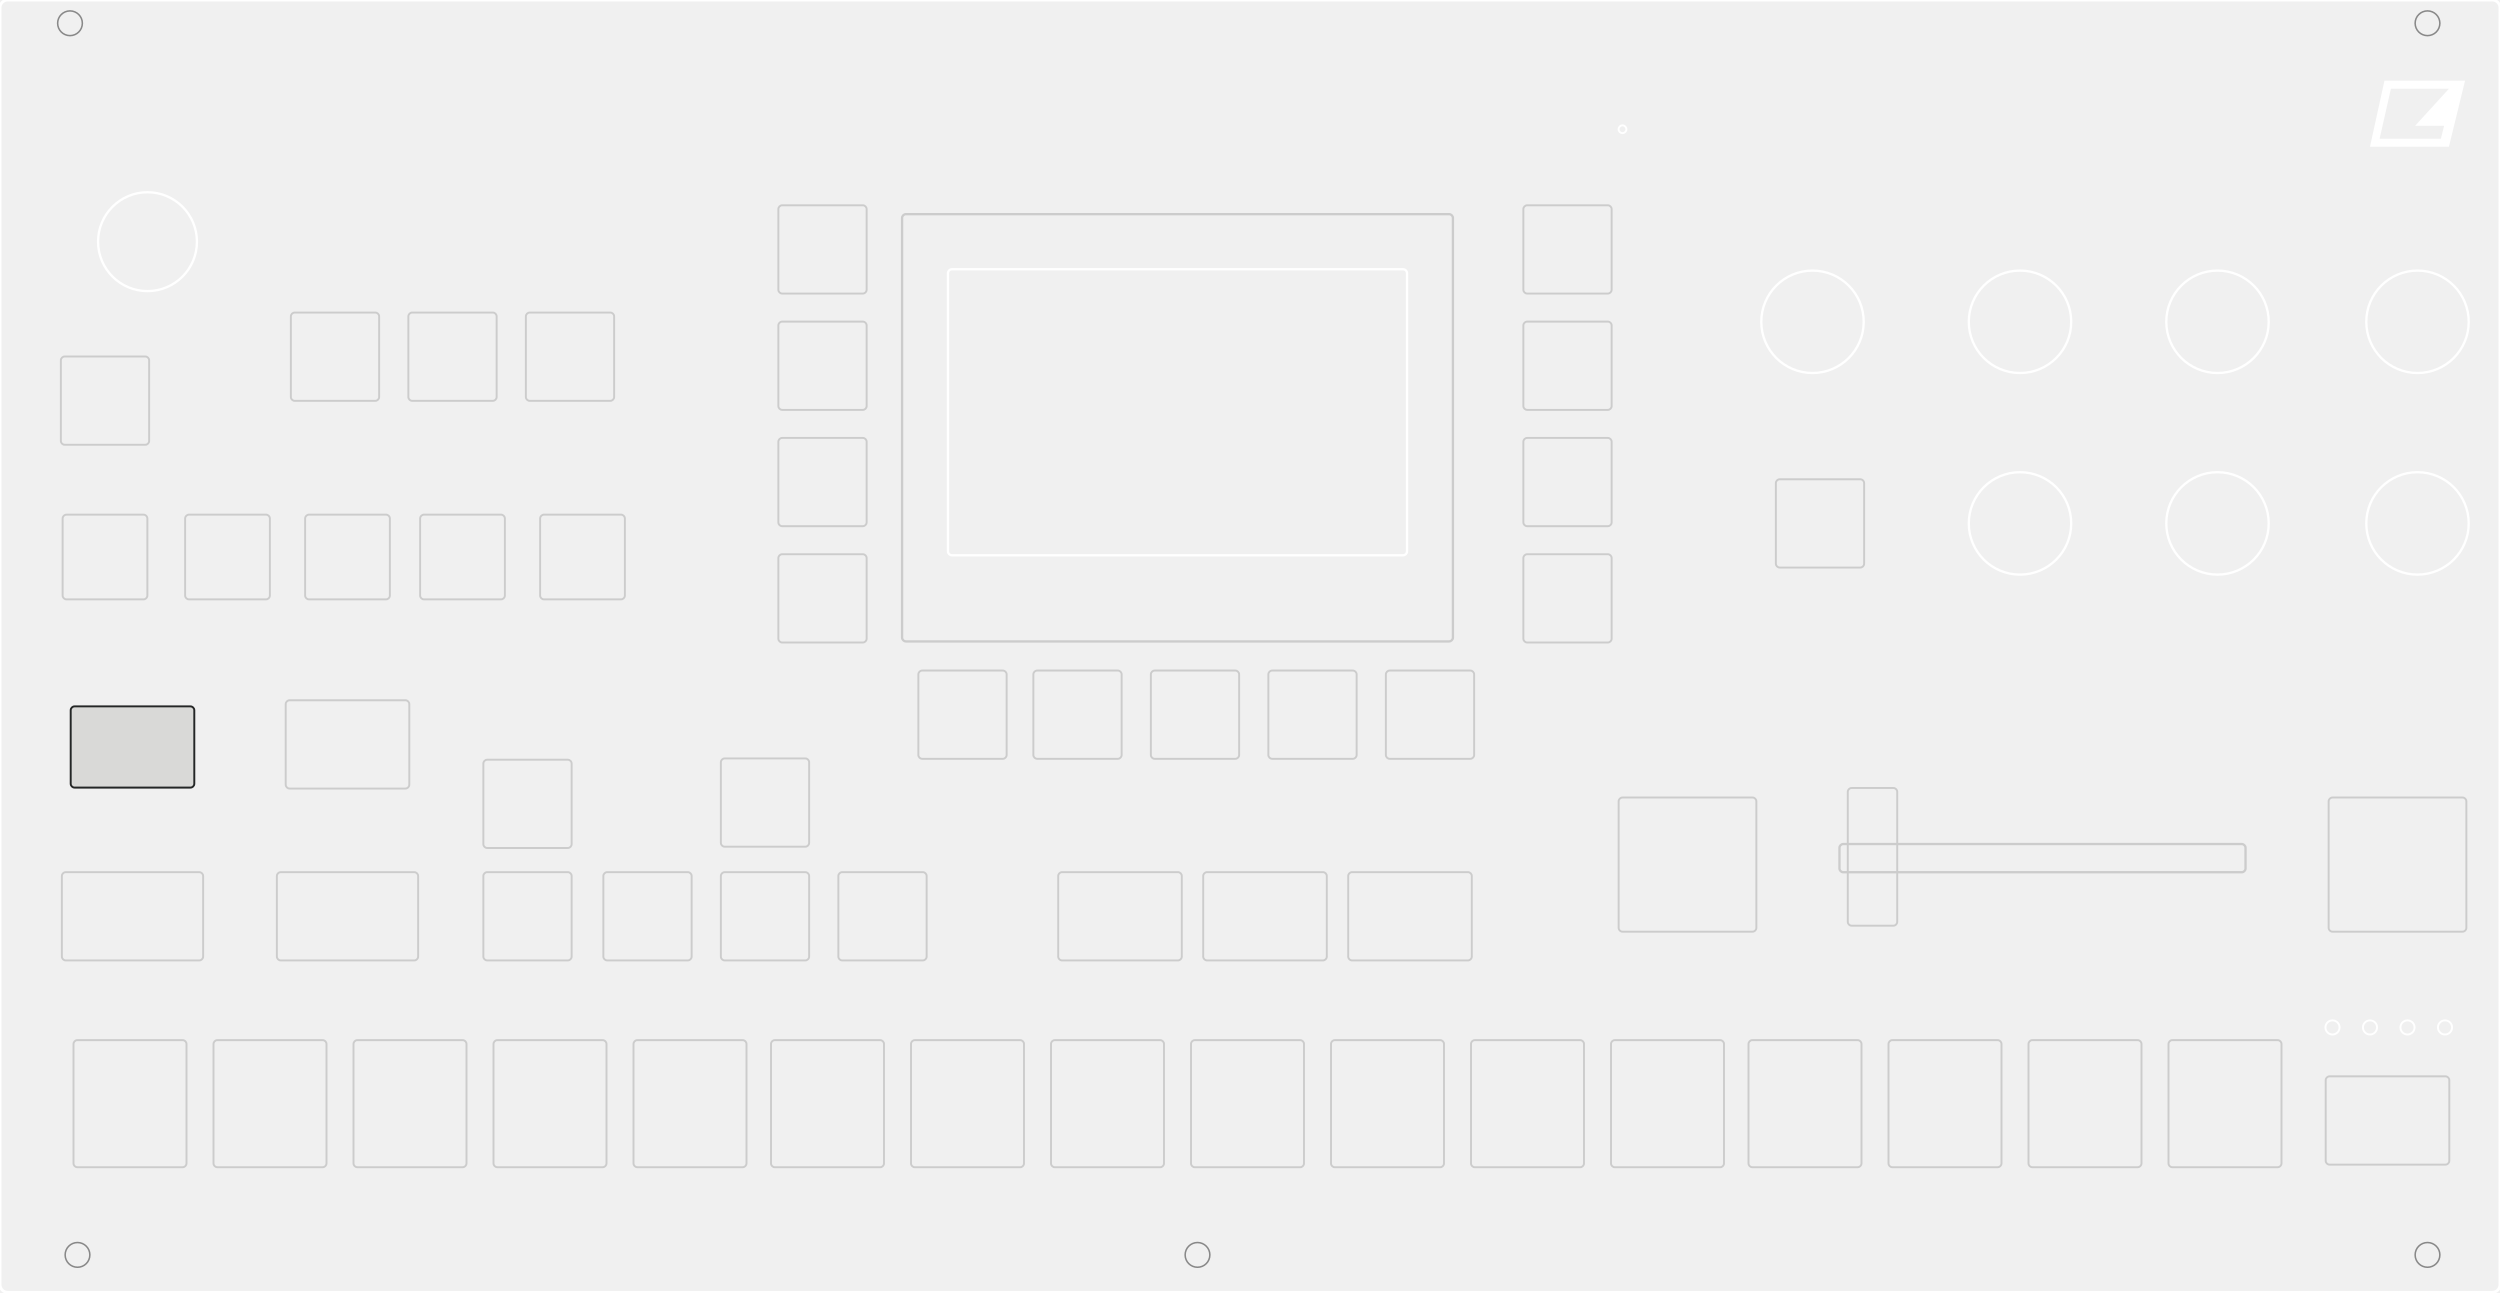
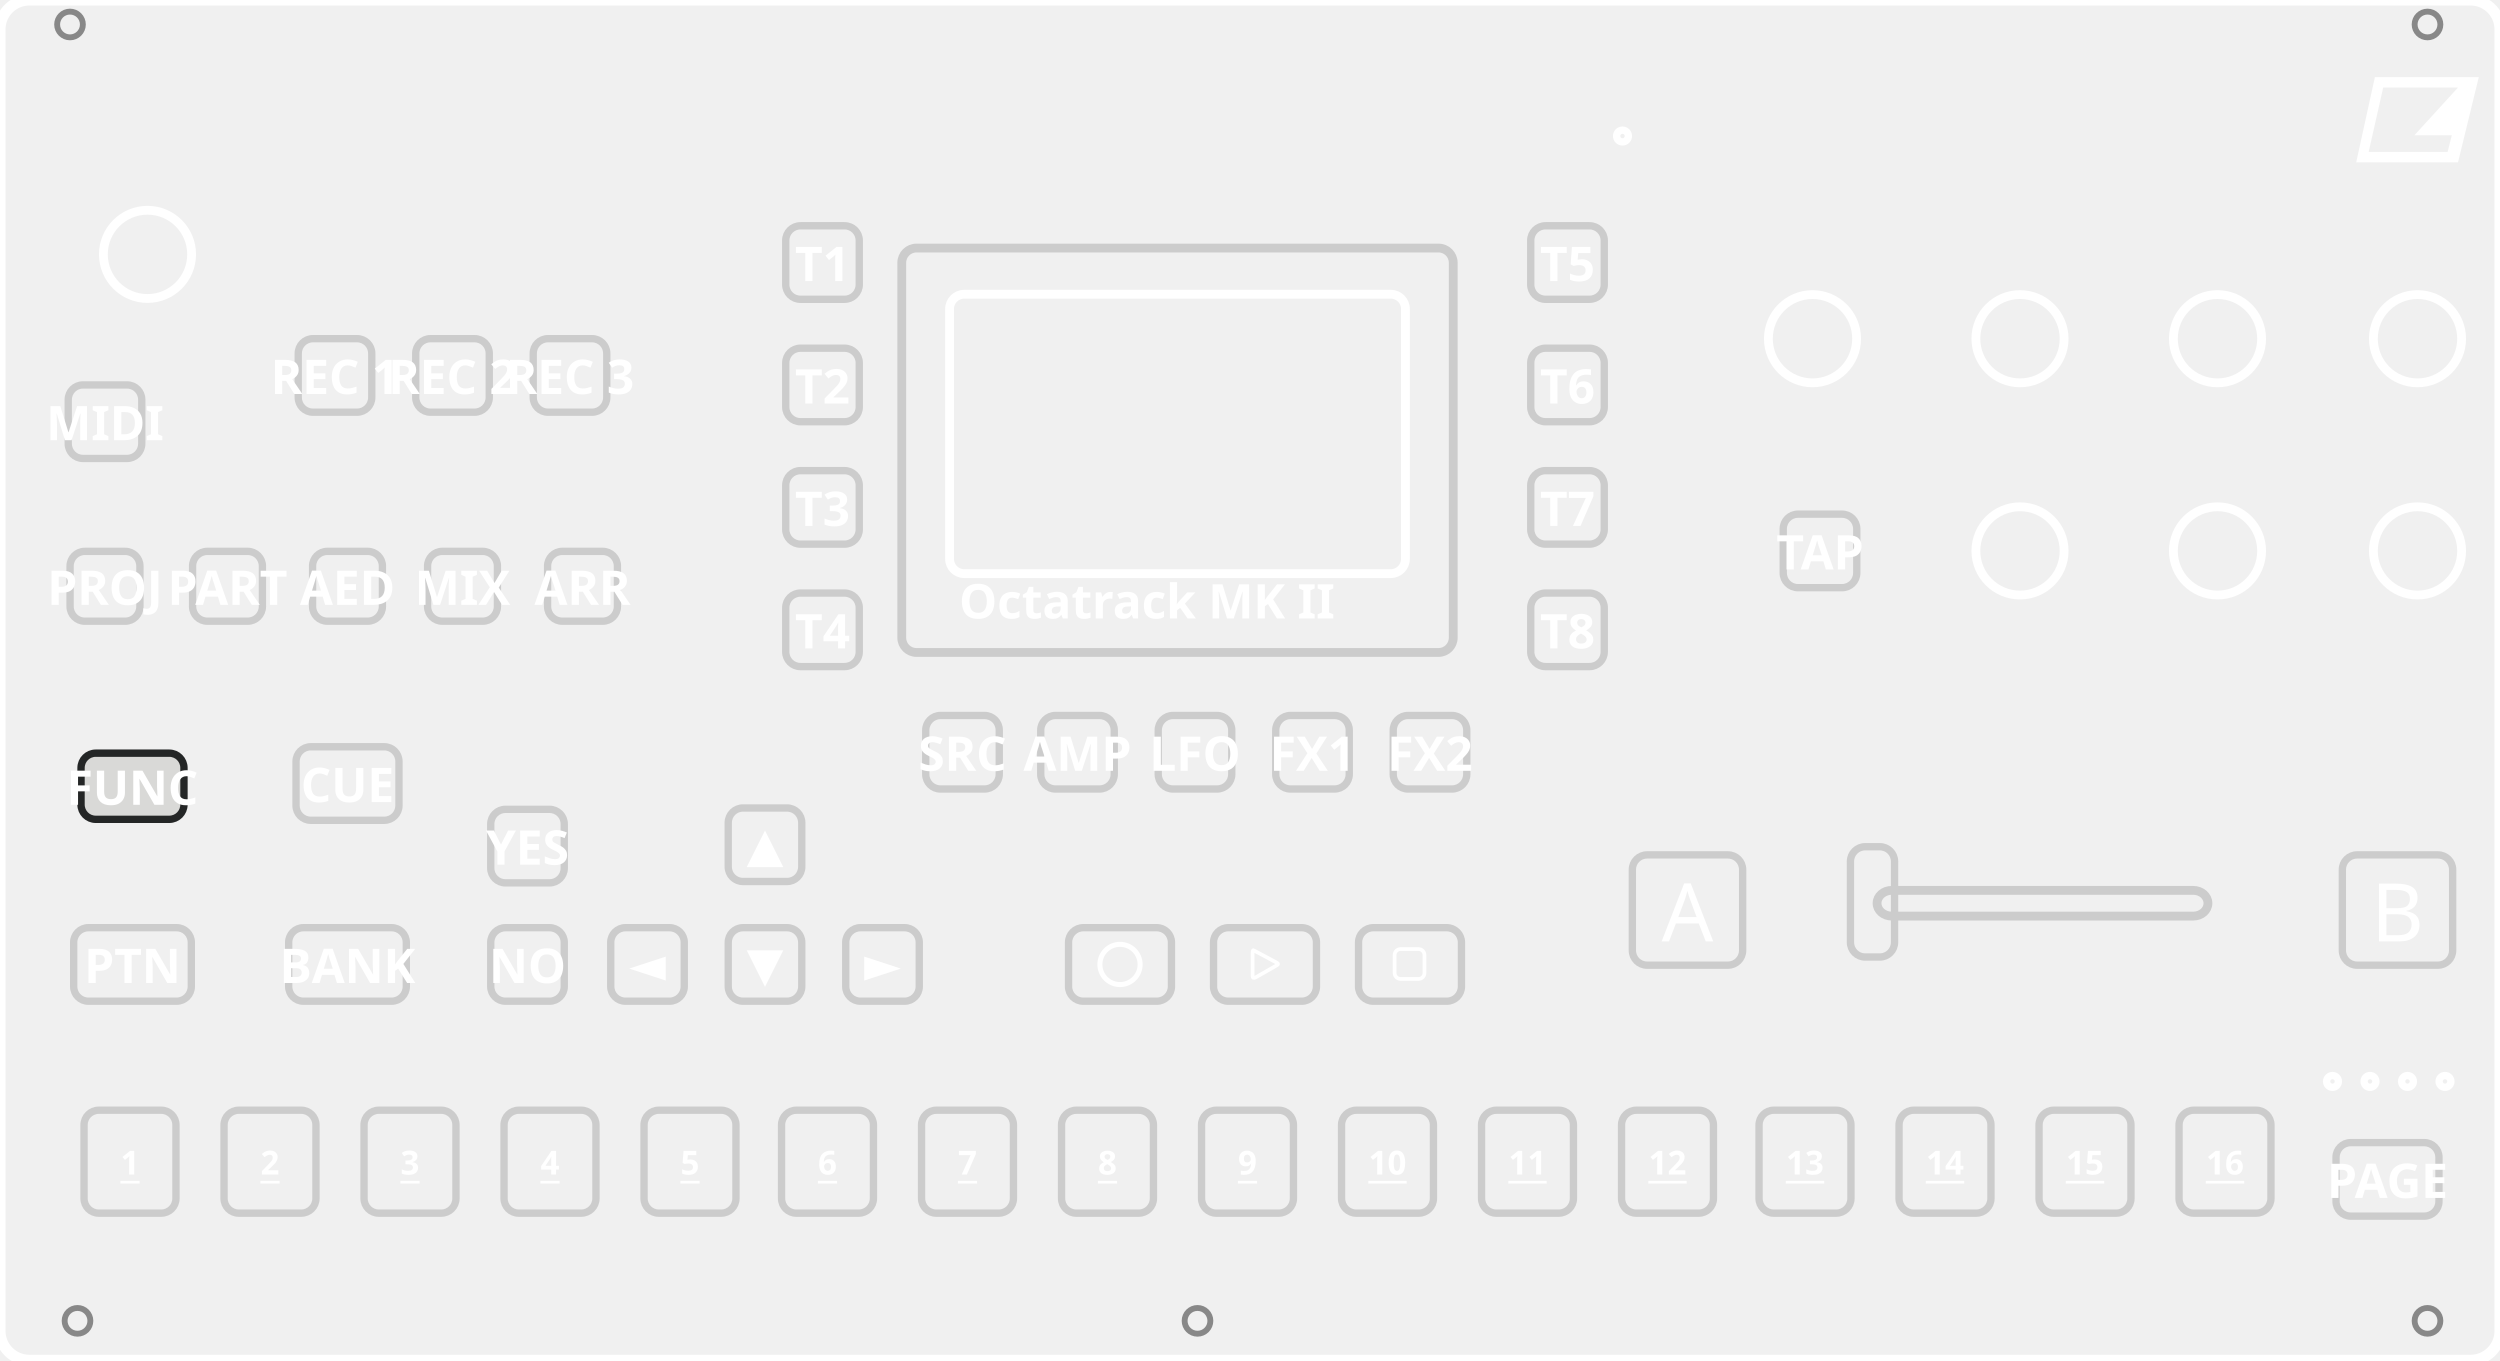
- <svg xmlns="http://www.w3.org/2000/svg" baseProfile="full" height="664.3mm" version="1.1" viewBox="0 0 1285.04 664.3" width="1285.04mm">
+ <svg xmlns="http://www.w3.org/2000/svg" baseProfile="full" height="185.0mm" version="1.1" viewBox="0 0 340.0 185.0" width="340.0mm">
  <defs />
-   <rect fill="none" height="664.3" rx="4" stroke="#ffffff" stroke-width="1.5" width="1285.04" x="0" y="0" />
-   <circle cx="35.981" cy="11.957" fill="none" r="6.355" stroke="#888888" stroke-width="0.8" />
-   <circle cx="1247.774" cy="11.957" fill="none" r="6.355" stroke="#888888" stroke-width="0.8" />
-   <circle cx="39.836" cy="645.035" fill="none" r="6.355" stroke="#888888" stroke-width="0.8" />
-   <circle cx="615.534" cy="645.035" fill="none" r="6.355" stroke="#888888" stroke-width="0.8" />
-   <circle cx="1247.774" cy="645.035" fill="none" r="6.355" stroke="#888888" stroke-width="0.8" />
-   <path d="M5.848 0.015L38.335 0.015L31.837 26.654L0 26.654ZM8.447 3.264L3.899 23.405L28.589 23.405L29.888 18.207L18.193 18.207L31.837 3.264Z" fill="#ffffff" fill-rule="evenodd" stroke="none" stroke-linecap="round" stroke-linejoin="round" stroke-width="0" transform="translate(1218.197 41.4584) scale(1.274908)" />
-   <circle cx="75.817" cy="124.224" fill="none" r="25.41" stroke="#ffffff" stroke-width="1.2" />
-   <rect fill="none" height="45.38" rx="2.0" stroke="#cccccc" stroke-width="1.0" width="45.38" x="31.282" y="183.243" />
-   <rect fill="none" height="45.38" rx="2.0" stroke="#cccccc" stroke-width="1.0" width="45.38" x="149.505" y="160.657" />
-   <rect fill="none" height="45.38" rx="2.0" stroke="#cccccc" stroke-width="1.0" width="45.38" x="209.902" y="160.657" />
-   <rect fill="none" height="45.38" rx="2.0" stroke="#cccccc" stroke-width="1.0" width="45.38" x="270.299" y="160.657" />
-   <rect fill="none" height="43.56" rx="2.0" stroke="#cccccc" stroke-width="1.0" width="43.56" x="32.192" y="264.533" />
-   <rect fill="none" height="43.56" rx="2.0" stroke="#cccccc" stroke-width="1.0" width="43.56" x="95.159" y="264.533" />
-   <rect fill="none" height="43.56" rx="2.0" stroke="#cccccc" stroke-width="1.0" width="43.56" x="156.841" y="264.533" />
-   <rect fill="none" height="43.56" rx="2.0" stroke="#cccccc" stroke-width="1.0" width="43.56" x="215.952" y="264.533" />
-   <rect fill="none" height="43.56" rx="2.0" stroke="#cccccc" stroke-width="1.0" width="43.56" x="277.634" y="264.533" />
-   <rect fill="#d9d9d7" height="41.75" rx="2.0" stroke="#242626" stroke-width="1.0" width="63.53" x="36.342" y="363.09" />
-   <rect fill="none" height="45.38" rx="2.0" stroke="#cccccc" stroke-width="1.0" width="63.53" x="146.856" y="359.947" />
-   <rect fill="none" height="219.62" rx="2.0" stroke="#cccccc" stroke-width="1.2" width="283.14" x="463.684" y="110.073" />
-   <rect fill="none" height="147.02" rx="2.0" stroke="#ffffff" stroke-width="1.2" width="235.95" x="487.279" y="138.402" />
-   <rect fill="none" height="45.38" rx="2.0" stroke="#cccccc" stroke-width="1.0" width="45.38" x="400.088" y="105.52" />
-   <rect fill="none" height="45.38" rx="2.0" stroke="#cccccc" stroke-width="1.0" width="45.38" x="783.03" y="105.52" />
-   <rect fill="none" height="45.38" rx="2.0" stroke="#cccccc" stroke-width="1.0" width="45.38" x="400.088" y="165.307" />
-   <rect fill="none" height="45.38" rx="2.0" stroke="#cccccc" stroke-width="1.0" width="45.38" x="783.03" y="165.307" />
-   <rect fill="none" height="45.38" rx="2.0" stroke="#cccccc" stroke-width="1.0" width="45.38" x="400.088" y="225.094" />
-   <rect fill="none" height="45.38" rx="2.0" stroke="#cccccc" stroke-width="1.0" width="45.38" x="783.03" y="225.094" />
-   <rect fill="none" height="45.38" rx="2.0" stroke="#cccccc" stroke-width="1.0" width="45.38" x="400.088" y="284.881" />
-   <rect fill="none" height="45.38" rx="2.0" stroke="#cccccc" stroke-width="1.0" width="45.38" x="783.03" y="284.881" />
-   <rect fill="none" height="45.38" rx="2.0" stroke="#cccccc" stroke-width="1.0" width="45.38" x="472.05" y="344.668" />
-   <rect fill="none" height="45.38" rx="2.0" stroke="#cccccc" stroke-width="1.0" width="45.38" x="531.162" y="344.668" />
-   <rect fill="none" height="45.38" rx="2.0" stroke="#cccccc" stroke-width="1.0" width="45.38" x="591.559" y="344.668" />
-   <rect fill="none" height="45.38" rx="2.0" stroke="#cccccc" stroke-width="1.0" width="45.38" x="651.956" y="344.668" />
-   <rect fill="none" height="45.38" rx="2.0" stroke="#cccccc" stroke-width="1.0" width="45.38" x="712.353" y="344.668" />
-   <circle cx="931.654" cy="165.411" fill="none" r="26.32" stroke="#ffffff" stroke-width="1.2" />
-   <circle cx="1038.312" cy="165.411" fill="none" r="26.32" stroke="#ffffff" stroke-width="1.2" />
-   <circle cx="1139.83" cy="165.411" fill="none" r="26.32" stroke="#ffffff" stroke-width="1.2" />
-   <circle cx="1242.634" cy="165.411" fill="none" r="26.32" stroke="#ffffff" stroke-width="1.2" />
-   <circle cx="1038.312" cy="269.041" fill="none" r="26.32" stroke="#ffffff" stroke-width="1.2" />
-   <circle cx="1139.83" cy="269.041" fill="none" r="26.32" stroke="#ffffff" stroke-width="1.2" />
-   <circle cx="1242.634" cy="269.041" fill="none" r="26.32" stroke="#ffffff" stroke-width="1.2" />
-   <rect fill="none" height="45.38" rx="2.0" stroke="#cccccc" stroke-width="1.0" width="45.38" x="912.819" y="246.351" />
-   <rect fill="none" height="45.38" rx="2.0" stroke="#cccccc" stroke-width="1.0" width="72.6" x="31.807" y="448.299" />
-   <rect fill="none" height="45.38" rx="2.0" stroke="#cccccc" stroke-width="1.0" width="72.6" x="142.321" y="448.299" />
-   <rect fill="none" height="45.38" rx="2.0" stroke="#cccccc" stroke-width="1.0" width="45.38" x="248.453" y="390.505" />
-   <rect fill="none" height="45.38" rx="2.0" stroke="#cccccc" stroke-width="1.0" width="45.38" x="248.453" y="448.299" />
-   <rect fill="none" height="45.38" rx="2.0" stroke="#cccccc" stroke-width="1.0" width="45.38" x="370.532" y="389.84" />
-   <rect fill="none" height="45.38" rx="2.0" stroke="#cccccc" stroke-width="1.0" width="45.38" x="310.135" y="448.299" />
-   <rect fill="none" height="45.38" rx="2.0" stroke="#cccccc" stroke-width="1.0" width="45.38" x="370.532" y="448.299" />
-   <rect fill="none" height="45.38" rx="2.0" stroke="#cccccc" stroke-width="1.0" width="45.38" x="430.929" y="448.299" />
-   <rect fill="none" height="45.38" rx="2.0" stroke="#cccccc" stroke-width="1.0" width="63.53" x="543.933" y="448.299" />
-   <rect fill="none" height="45.38" rx="2.0" stroke="#cccccc" stroke-width="1.0" width="63.53" x="618.465" y="448.299" />
-   <rect fill="none" height="45.38" rx="2.0" stroke="#cccccc" stroke-width="1.0" width="63.53" x="692.998" y="448.299" />
-   <rect fill="none" height="68.97" rx="2.0" stroke="#cccccc" stroke-width="1.0" width="70.79" x="832.007" y="409.932" />
-   <rect fill="none" height="68.97" rx="2.0" stroke="#cccccc" stroke-width="1.0" width="70.79" x="1196.958" y="409.932" />
-   <rect fill="none" height="14.52" rx="2.0" stroke="#cccccc" stroke-width="1.2" width="208.73" x="945.513" y="433.835" />
-   <rect fill="none" height="70.79" rx="2.0" stroke="#cccccc" stroke-width="1.0" width="25.41" x="949.79" y="405.036" />
-   <rect fill="none" height="65.34" rx="2.0" stroke="#cccccc" stroke-width="1.0" width="58.08" x="37.782" y="534.642" />
-   <rect fill="none" height="65.34" rx="2.0" stroke="#cccccc" stroke-width="1.0" width="58.08" x="109.744" y="534.642" />
-   <rect fill="none" height="65.34" rx="2.0" stroke="#cccccc" stroke-width="1.0" width="58.08" x="181.707" y="534.642" />
-   <rect fill="none" height="65.34" rx="2.0" stroke="#cccccc" stroke-width="1.0" width="58.08" x="253.669" y="534.642" />
-   <rect fill="none" height="65.34" rx="2.0" stroke="#cccccc" stroke-width="1.0" width="58.08" x="325.631" y="534.642" />
-   <rect fill="none" height="65.34" rx="2.0" stroke="#cccccc" stroke-width="1.0" width="58.08" x="396.308" y="534.642" />
-   <rect fill="none" height="65.34" rx="2.0" stroke="#cccccc" stroke-width="1.0" width="58.08" x="468.27" y="534.642" />
-   <rect fill="none" height="65.34" rx="2.0" stroke="#cccccc" stroke-width="1.0" width="58.08" x="540.233" y="534.642" />
-   <rect fill="none" height="65.34" rx="2.0" stroke="#cccccc" stroke-width="1.0" width="58.08" x="612.195" y="534.642" />
-   <rect fill="none" height="65.34" rx="2.0" stroke="#cccccc" stroke-width="1.0" width="58.08" x="684.157" y="534.642" />
-   <rect fill="none" height="65.34" rx="2.0" stroke="#cccccc" stroke-width="1.0" width="58.08" x="756.119" y="534.642" />
-   <rect fill="none" height="65.34" rx="2.0" stroke="#cccccc" stroke-width="1.0" width="58.08" x="828.082" y="534.642" />
-   <rect fill="none" height="65.34" rx="2.0" stroke="#cccccc" stroke-width="1.0" width="58.08" x="898.759" y="534.642" />
-   <rect fill="none" height="65.34" rx="2.0" stroke="#cccccc" stroke-width="1.0" width="58.08" x="970.721" y="534.642" />
-   <rect fill="none" height="65.34" rx="2.0" stroke="#cccccc" stroke-width="1.0" width="58.08" x="1042.683" y="534.642" />
-   <rect fill="none" height="65.34" rx="2.0" stroke="#cccccc" stroke-width="1.0" width="58.08" x="1114.646" y="534.642" />
-   <rect fill="none" height="45.39" rx="2.0" stroke="#cccccc" stroke-width="1.0" width="63.53" x="1195.448" y="553.253" />
-   <circle cx="1198.942" cy="528.119" fill="none" r="3.63" stroke="#ffffff" stroke-width="1.0" />
-   <circle cx="1218.218" cy="528.119" fill="none" r="3.63" stroke="#ffffff" stroke-width="1.0" />
-   <circle cx="1237.494" cy="528.119" fill="none" r="3.63" stroke="#ffffff" stroke-width="1.0" />
-   <circle cx="1256.769" cy="528.119" fill="none" r="3.63" stroke="#ffffff" stroke-width="1.0" />
-   <circle cx="833.991" cy="66.43" fill="none" r="2.0" stroke="#ffffff" stroke-width="1.0" />
+   <rect fill="none" height="185.0" rx="4" stroke="#ffffff" stroke-width="1.5" width="340.0" x="0" y="0" />
+   <circle cx="9.52" cy="3.33" fill="none" r="1.75" stroke="#888888" stroke-width="0.8" />
+   <circle cx="330.14" cy="3.33" fill="none" r="1.75" stroke="#888888" stroke-width="0.8" />
+   <circle cx="10.54" cy="179.635" fill="none" r="1.75" stroke="#888888" stroke-width="0.8" />
+   <circle cx="162.86" cy="179.635" fill="none" r="1.75" stroke="#888888" stroke-width="0.8" />
+   <circle cx="330.14" cy="179.635" fill="none" r="1.75" stroke="#888888" stroke-width="0.8" />
+   <path d="M5.848 0.015L38.335 0.015L31.837 26.654L0 26.654ZM8.447 3.264L3.899 23.405L28.589 23.405L29.888 18.207L18.193 18.207L31.837 3.264Z" fill="#ffffff" fill-rule="evenodd" stroke="none" stroke-linecap="round" stroke-linejoin="round" stroke-width="0" transform="translate(320.4429 10.48) scale(0.4349685)" />
+   <circle cx="20.06" cy="34.595" fill="none" r="6.0" stroke="#ffffff" stroke-width="1.2" />
+   <rect fill="none" height="10.0" rx="2.0" stroke="#cccccc" stroke-width="1.0" width="10.0" x="9.28" y="52.35" />
+   <text dominant-baseline="central" fill="#ffffff" font-family="sans-serif" font-size="6.5" font-weight="bold" text-anchor="middle" x="14.28" y="57.35">MIDI</text>
+   <rect fill="none" height="10.0" rx="2.0" stroke="#cccccc" stroke-width="1.0" width="10.0" x="40.56" y="46.06" />
+   <text dominant-baseline="central" fill="#ffffff" font-family="sans-serif" font-size="6.5" font-weight="bold" text-anchor="middle" x="45.56" y="51.06">REC 1</text>
+   <rect fill="none" height="10.0" rx="2.0" stroke="#cccccc" stroke-width="1.0" width="10.0" x="56.54" y="46.06" />
+   <text dominant-baseline="central" fill="#ffffff" font-family="sans-serif" font-size="6.5" font-weight="bold" text-anchor="middle" x="61.54" y="51.06">REC 2</text>
+   <rect fill="none" height="10.0" rx="2.0" stroke="#cccccc" stroke-width="1.0" width="10.0" x="72.52" y="46.06" />
+   <text dominant-baseline="central" fill="#ffffff" font-family="sans-serif" font-size="6.5" font-weight="bold" text-anchor="middle" x="77.52" y="51.06">REC 3</text>
+   <rect fill="none" height="9.5" rx="2.0" stroke="#cccccc" stroke-width="1.0" width="9.5" x="9.53" y="74.985" />
+   <text dominant-baseline="central" fill="#ffffff" font-family="sans-serif" font-size="6.5" font-weight="bold" text-anchor="middle" x="14.28" y="79.735">PROJ</text>
+   <rect fill="none" height="9.5" rx="2.0" stroke="#cccccc" stroke-width="1.0" width="9.5" x="26.19" y="74.985" />
+   <text dominant-baseline="central" fill="#ffffff" font-family="sans-serif" font-size="6.5" font-weight="bold" text-anchor="middle" x="30.94" y="79.735">PART</text>
+   <rect fill="none" height="9.5" rx="2.0" stroke="#cccccc" stroke-width="1.0" width="9.5" x="42.51" y="74.985" />
+   <text dominant-baseline="central" fill="#ffffff" font-family="sans-serif" font-size="6.5" font-weight="bold" text-anchor="middle" x="47.26" y="79.735">AED</text>
+   <rect fill="none" height="9.5" rx="2.0" stroke="#cccccc" stroke-width="1.0" width="9.5" x="58.15" y="74.985" />
+   <text dominant-baseline="central" fill="#ffffff" font-family="sans-serif" font-size="6.5" font-weight="bold" text-anchor="middle" x="62.9" y="79.735">MIX</text>
+   <rect fill="none" height="9.5" rx="2.0" stroke="#cccccc" stroke-width="1.0" width="9.5" x="74.47" y="74.985" />
+   <text dominant-baseline="central" fill="#ffffff" font-family="sans-serif" font-size="6.5" font-weight="bold" text-anchor="middle" x="79.22" y="79.735">ARR</text>
+   <rect fill="#d9d9d7" height="9.0" rx="2.0" stroke="#242626" stroke-width="1.0" width="14.0" x="11.02" y="102.43" />
+   <text dominant-baseline="central" fill="#ffffff" font-family="sans-serif" font-size="6.5" font-weight="bold" text-anchor="middle" x="18.02" y="106.93">FUNC</text>
+   <rect fill="none" height="10.0" rx="2.0" stroke="#cccccc" stroke-width="1.0" width="14.0" x="40.26" y="101.56" />
+   <text dominant-baseline="central" fill="#ffffff" font-family="sans-serif" font-size="6.5" font-weight="bold" text-anchor="middle" x="47.26" y="106.56">CUE</text>
+   <rect fill="none" height="55.0" rx="2.0" stroke="#cccccc" stroke-width="1.2" width="75.0" x="122.64" y="33.735" />
+   <text dominant-baseline="central" fill="#ffffff" font-family="sans-serif" font-size="6.5" font-weight="bold" text-anchor="start" x="130.44" y="81.585">Octatrack MK II</text>
+   <rect fill="none" height="38.0" rx="2.0" stroke="#ffffff" stroke-width="1.2" width="62.0" x="129.14" y="40.015" />
+   <rect fill="none" height="10.0" rx="2.0" stroke="#cccccc" stroke-width="1.0" width="10.0" x="106.86" y="30.705" />
+   <text dominant-baseline="central" fill="#ffffff" font-family="sans-serif" font-size="6.5" font-weight="bold" text-anchor="middle" x="111.86" y="35.705">T1</text>
+   <rect fill="none" height="10.0" rx="2.0" stroke="#cccccc" stroke-width="1.0" width="10.0" x="208.18" y="30.705" />
+   <text dominant-baseline="central" fill="#ffffff" font-family="sans-serif" font-size="6.5" font-weight="bold" text-anchor="middle" x="213.18" y="35.705">T5</text>
+   <rect fill="none" height="10.0" rx="2.0" stroke="#cccccc" stroke-width="1.0" width="10.0" x="106.86" y="47.355" />
+   <text dominant-baseline="central" fill="#ffffff" font-family="sans-serif" font-size="6.5" font-weight="bold" text-anchor="middle" x="111.86" y="52.355">T2</text>
+   <rect fill="none" height="10.0" rx="2.0" stroke="#cccccc" stroke-width="1.0" width="10.0" x="208.18" y="47.355" />
+   <text dominant-baseline="central" fill="#ffffff" font-family="sans-serif" font-size="6.5" font-weight="bold" text-anchor="middle" x="213.18" y="52.355">T6</text>
+   <rect fill="none" height="10.0" rx="2.0" stroke="#cccccc" stroke-width="1.0" width="10.0" x="106.86" y="64.005" />
+   <text dominant-baseline="central" fill="#ffffff" font-family="sans-serif" font-size="6.5" font-weight="bold" text-anchor="middle" x="111.86" y="69.005">T3</text>
+   <rect fill="none" height="10.0" rx="2.0" stroke="#cccccc" stroke-width="1.0" width="10.0" x="208.18" y="64.005" />
+   <text dominant-baseline="central" fill="#ffffff" font-family="sans-serif" font-size="6.5" font-weight="bold" text-anchor="middle" x="213.18" y="69.005">T7</text>
+   <rect fill="none" height="10.0" rx="2.0" stroke="#cccccc" stroke-width="1.0" width="10.0" x="106.86" y="80.655" />
+   <text dominant-baseline="central" fill="#ffffff" font-family="sans-serif" font-size="6.5" font-weight="bold" text-anchor="middle" x="111.86" y="85.655">T4</text>
+   <rect fill="none" height="10.0" rx="2.0" stroke="#cccccc" stroke-width="1.0" width="10.0" x="208.18" y="80.655" />
+   <text dominant-baseline="central" fill="#ffffff" font-family="sans-serif" font-size="6.5" font-weight="bold" text-anchor="middle" x="213.18" y="85.655">T8</text>
+   <rect fill="none" height="10.0" rx="2.0" stroke="#cccccc" stroke-width="1.0" width="10.0" x="125.9" y="97.305" />
+   <text dominant-baseline="central" fill="#ffffff" font-family="sans-serif" font-size="6.5" font-weight="bold" text-anchor="middle" x="130.9" y="102.305">SRC</text>
+   <rect fill="none" height="10.0" rx="2.0" stroke="#cccccc" stroke-width="1.0" width="10.0" x="141.54" y="97.305" />
+   <text dominant-baseline="central" fill="#ffffff" font-family="sans-serif" font-size="6.5" font-weight="bold" text-anchor="middle" x="146.54" y="102.305">AMP</text>
+   <rect fill="none" height="10.0" rx="2.0" stroke="#cccccc" stroke-width="1.0" width="10.0" x="157.52" y="97.305" />
+   <text dominant-baseline="central" fill="#ffffff" font-family="sans-serif" font-size="6.5" font-weight="bold" text-anchor="middle" x="162.52" y="102.305">LFO</text>
+   <rect fill="none" height="10.0" rx="2.0" stroke="#cccccc" stroke-width="1.0" width="10.0" x="173.5" y="97.305" />
+   <text dominant-baseline="central" fill="#ffffff" font-family="sans-serif" font-size="6.5" font-weight="bold" text-anchor="middle" x="178.5" y="102.305">FX1</text>
+   <rect fill="none" height="10.0" rx="2.0" stroke="#cccccc" stroke-width="1.0" width="10.0" x="189.48" y="97.305" />
+   <text dominant-baseline="central" fill="#ffffff" font-family="sans-serif" font-size="6.5" font-weight="bold" text-anchor="middle" x="194.48" y="102.305">FX2</text>
+   <circle cx="246.5" cy="46.065" fill="none" r="6.0" stroke="#ffffff" stroke-width="1.2" />
+   <circle cx="274.72" cy="46.065" fill="none" r="6.0" stroke="#ffffff" stroke-width="1.2" />
+   <circle cx="301.58" cy="46.065" fill="none" r="6.0" stroke="#ffffff" stroke-width="1.2" />
+   <circle cx="328.78" cy="46.065" fill="none" r="6.0" stroke="#ffffff" stroke-width="1.2" />
+   <circle cx="274.72" cy="74.925" fill="none" r="6.0" stroke="#ffffff" stroke-width="1.2" />
+   <circle cx="301.58" cy="74.925" fill="none" r="6.0" stroke="#ffffff" stroke-width="1.2" />
+   <circle cx="328.78" cy="74.925" fill="none" r="6.0" stroke="#ffffff" stroke-width="1.2" />
+   <rect fill="none" height="10.0" rx="2.0" stroke="#cccccc" stroke-width="1.0" width="10.0" x="242.52" y="69.925" />
+   <text dominant-baseline="central" fill="#ffffff" font-family="sans-serif" font-size="6.5" font-weight="bold" text-anchor="middle" x="247.52" y="74.925">TAP</text>
+   <rect fill="none" height="10.0" rx="2.0" stroke="#cccccc" stroke-width="1.0" width="16.0" x="10.02" y="126.165" />
+   <text dominant-baseline="central" fill="#ffffff" font-family="sans-serif" font-size="6.5" font-weight="bold" text-anchor="middle" x="18.02" y="131.165">PTN</text>
+   <rect fill="none" height="10.0" rx="2.0" stroke="#cccccc" stroke-width="1.0" width="16.0" x="39.26" y="126.165" />
+   <text dominant-baseline="central" fill="#ffffff" font-family="sans-serif" font-size="6.5" font-weight="bold" text-anchor="middle" x="47.26" y="131.165">BANK</text>
+   <rect fill="none" height="10.0" rx="2.0" stroke="#cccccc" stroke-width="1.0" width="10.0" x="66.74" y="110.07" />
+   <text dominant-baseline="central" fill="#ffffff" font-family="sans-serif" font-size="6.5" font-weight="bold" text-anchor="middle" x="71.74" y="115.07">YES</text>
+   <rect fill="none" height="10.0" rx="2.0" stroke="#cccccc" stroke-width="1.0" width="10.0" x="66.74" y="126.165" />
+   <text dominant-baseline="central" fill="#ffffff" font-family="sans-serif" font-size="6.5" font-weight="bold" text-anchor="middle" x="71.74" y="131.165">NO</text>
+   <rect fill="none" height="10.0" rx="2.0" stroke="#cccccc" stroke-width="1.0" width="10.0" x="99.04" y="109.885" />
+   <text dominant-baseline="central" fill="#ffffff" font-family="sans-serif" font-size="6.5" font-weight="bold" text-anchor="middle" x="104.04" y="114.885">▲</text>
+   <rect fill="none" height="10.0" rx="2.0" stroke="#cccccc" stroke-width="1.0" width="10.0" x="83.06" y="126.165" />
+   <text dominant-baseline="central" fill="#ffffff" font-family="sans-serif" font-size="6.5" font-weight="bold" text-anchor="middle" x="88.06" y="131.165">◄</text>
+   <rect fill="none" height="10.0" rx="2.0" stroke="#cccccc" stroke-width="1.0" width="10.0" x="99.04" y="126.165" />
+   <text dominant-baseline="central" fill="#ffffff" font-family="sans-serif" font-size="6.5" font-weight="bold" text-anchor="middle" x="104.04" y="131.165">▼</text>
+   <rect fill="none" height="10.0" rx="2.0" stroke="#cccccc" stroke-width="1.0" width="10.0" x="115.02" y="126.165" />
+   <text dominant-baseline="central" fill="#ffffff" font-family="sans-serif" font-size="6.5" font-weight="bold" text-anchor="middle" x="120.02" y="131.165">►</text>
+   <rect fill="none" height="10.0" rx="2.0" stroke="#cccccc" stroke-width="1.0" width="14.0" x="145.32" y="126.165" />
+   <circle cx="152.32" cy="131.165" fill="none" r="2.736" stroke="#ffffff" stroke-width="0.684" />
+   <rect fill="none" height="10.0" rx="2.0" stroke="#cccccc" stroke-width="1.0" width="14.0" x="165.04" y="126.165" />
+   <path d="M3.249 1.958C2.816 1.525 2.599 1.958 2.599 3.257V13.003C2.599 13.87 3.032 14.086 3.898 13.653L12.995 8.455C13.861 8.022 13.861 7.589 12.995 7.156L3.249 1.958Z" fill="none" stroke="#ffffff" stroke-linecap="round" stroke-linejoin="round" stroke-width="1.624" transform="translate(172.04 131.165) scale(0.3125) translate(-8.0 -8.0)" />
+   <rect fill="none" height="10.0" rx="2.0" stroke="#cccccc" stroke-width="1.0" width="14.0" x="184.76" y="126.165" />
+   <path d="M3.411 1.145H10.233C11.489 1.145 12.507 2.163 12.507 3.419V10.241C12.507 11.497 11.489 12.515 10.233 12.515H3.411C2.155 12.515 1.137 11.497 1.137 10.241V3.419C1.137 2.163 2.155 1.145 3.411 1.145Z" fill="none" stroke="#ffffff" stroke-linecap="round" stroke-linejoin="round" stroke-width="1.421" transform="translate(191.76 131.165) scale(0.3571429) translate(-7.0 -7.0)" />
+   <rect fill="none" height="15.0" rx="2.0" stroke="#cccccc" stroke-width="1.0" width="15.0" x="222" y="116.265" />
+   <text dominant-baseline="central" fill="#ffffff" font-family="sans-serif" font-size="11.0" font-weight="normal" text-anchor="middle" x="229.5" y="123.765">A</text>
+   <rect fill="none" height="15.0" rx="2.0" stroke="#cccccc" stroke-width="1.0" width="15.0" x="318.56" y="116.265" />
+   <text dominant-baseline="central" fill="#ffffff" font-family="sans-serif" font-size="11.0" font-weight="normal" text-anchor="middle" x="326.06" y="123.765">B</text>
+   <rect fill="none" height="3.5" rx="2.0" stroke="#cccccc" stroke-width="1.2" width="45.0" x="255.28" y="121.09" />
+   <rect fill="none" height="15.0" rx="2.0" stroke="#cccccc" stroke-width="1.0" width="6.0" x="251.66" y="115.155" />
+   <rect fill="none" height="14.0" rx="2.0" stroke="#cccccc" stroke-width="1.0" width="12.5" x="11.43" y="150.99" />
+   <text dominant-baseline="central" fill="#ffffff" font-family="sans-serif" font-size="4.5" font-weight="bold" text-anchor="middle" x="17.68" y="157.99">1</text>
+   <line stroke="#ffffff" stroke-width="0.36" x1="16.375" x2="18.985" y1="160.78" y2="160.78" />
+   <rect fill="none" height="14.0" rx="2.0" stroke="#cccccc" stroke-width="1.0" width="12.5" x="30.47" y="150.99" />
+   <text dominant-baseline="central" fill="#ffffff" font-family="sans-serif" font-size="4.5" font-weight="bold" text-anchor="middle" x="36.72" y="157.99">2</text>
+   <line stroke="#ffffff" stroke-width="0.36" x1="35.415" x2="38.025" y1="160.78" y2="160.78" />
+   <rect fill="none" height="14.0" rx="2.0" stroke="#cccccc" stroke-width="1.0" width="12.5" x="49.51" y="150.99" />
+   <text dominant-baseline="central" fill="#ffffff" font-family="sans-serif" font-size="4.5" font-weight="bold" text-anchor="middle" x="55.76" y="157.99">3</text>
+   <line stroke="#ffffff" stroke-width="0.36" x1="54.455" x2="57.065" y1="160.78" y2="160.78" />
+   <rect fill="none" height="14.0" rx="2.0" stroke="#cccccc" stroke-width="1.0" width="12.5" x="68.55" y="150.99" />
+   <text dominant-baseline="central" fill="#ffffff" font-family="sans-serif" font-size="4.5" font-weight="bold" text-anchor="middle" x="74.8" y="157.99">4</text>
+   <line stroke="#ffffff" stroke-width="0.36" x1="73.495" x2="76.105" y1="160.78" y2="160.78" />
+   <rect fill="none" height="14.0" rx="2.0" stroke="#cccccc" stroke-width="1.0" width="12.5" x="87.59" y="150.99" />
+   <text dominant-baseline="central" fill="#ffffff" font-family="sans-serif" font-size="4.5" font-weight="bold" text-anchor="middle" x="93.84" y="157.99">5</text>
+   <line stroke="#ffffff" stroke-width="0.36" x1="92.535" x2="95.145" y1="160.78" y2="160.78" />
+   <rect fill="none" height="14.0" rx="2.0" stroke="#cccccc" stroke-width="1.0" width="12.5" x="106.29" y="150.99" />
+   <text dominant-baseline="central" fill="#ffffff" font-family="sans-serif" font-size="4.5" font-weight="bold" text-anchor="middle" x="112.54" y="157.99">6</text>
+   <line stroke="#ffffff" stroke-width="0.36" x1="111.235" x2="113.845" y1="160.78" y2="160.78" />
+   <rect fill="none" height="14.0" rx="2.0" stroke="#cccccc" stroke-width="1.0" width="12.5" x="125.33" y="150.99" />
+   <text dominant-baseline="central" fill="#ffffff" font-family="sans-serif" font-size="4.5" font-weight="bold" text-anchor="middle" x="131.58" y="157.99">7</text>
+   <line stroke="#ffffff" stroke-width="0.36" x1="130.275" x2="132.885" y1="160.78" y2="160.78" />
+   <rect fill="none" height="14.0" rx="2.0" stroke="#cccccc" stroke-width="1.0" width="12.5" x="144.37" y="150.99" />
+   <text dominant-baseline="central" fill="#ffffff" font-family="sans-serif" font-size="4.5" font-weight="bold" text-anchor="middle" x="150.62" y="157.99">8</text>
+   <line stroke="#ffffff" stroke-width="0.36" x1="149.315" x2="151.925" y1="160.78" y2="160.78" />
+   <rect fill="none" height="14.0" rx="2.0" stroke="#cccccc" stroke-width="1.0" width="12.5" x="163.41" y="150.99" />
+   <text dominant-baseline="central" fill="#ffffff" font-family="sans-serif" font-size="4.5" font-weight="bold" text-anchor="middle" x="169.66" y="157.99">9</text>
+   <line stroke="#ffffff" stroke-width="0.36" x1="168.355" x2="170.965" y1="160.78" y2="160.78" />
+   <rect fill="none" height="14.0" rx="2.0" stroke="#cccccc" stroke-width="1.0" width="12.5" x="182.45" y="150.99" />
+   <text dominant-baseline="central" fill="#ffffff" font-family="sans-serif" font-size="4.5" font-weight="bold" text-anchor="middle" x="188.7" y="157.99">10</text>
+   <line stroke="#ffffff" stroke-width="0.36" x1="186.09" x2="191.31" y1="160.78" y2="160.78" />
+   <rect fill="none" height="14.0" rx="2.0" stroke="#cccccc" stroke-width="1.0" width="12.5" x="201.49" y="150.99" />
+   <text dominant-baseline="central" fill="#ffffff" font-family="sans-serif" font-size="4.5" font-weight="bold" text-anchor="middle" x="207.74" y="157.99">11</text>
+   <line stroke="#ffffff" stroke-width="0.36" x1="205.13" x2="210.35" y1="160.78" y2="160.78" />
+   <rect fill="none" height="14.0" rx="2.0" stroke="#cccccc" stroke-width="1.0" width="12.5" x="220.53" y="150.99" />
+   <text dominant-baseline="central" fill="#ffffff" font-family="sans-serif" font-size="4.5" font-weight="bold" text-anchor="middle" x="226.78" y="157.99">12</text>
+   <line stroke="#ffffff" stroke-width="0.36" x1="224.17" x2="229.39" y1="160.78" y2="160.78" />
+   <rect fill="none" height="14.0" rx="2.0" stroke="#cccccc" stroke-width="1.0" width="12.5" x="239.23" y="150.99" />
+   <text dominant-baseline="central" fill="#ffffff" font-family="sans-serif" font-size="4.5" font-weight="bold" text-anchor="middle" x="245.48" y="157.99">13</text>
+   <line stroke="#ffffff" stroke-width="0.36" x1="242.87" x2="248.09" y1="160.78" y2="160.78" />
+   <rect fill="none" height="14.0" rx="2.0" stroke="#cccccc" stroke-width="1.0" width="12.5" x="258.27" y="150.99" />
+   <text dominant-baseline="central" fill="#ffffff" font-family="sans-serif" font-size="4.5" font-weight="bold" text-anchor="middle" x="264.52" y="157.99">14</text>
+   <line stroke="#ffffff" stroke-width="0.36" x1="261.91" x2="267.13" y1="160.78" y2="160.78" />
+   <rect fill="none" height="14.0" rx="2.0" stroke="#cccccc" stroke-width="1.0" width="12.5" x="277.31" y="150.99" />
+   <text dominant-baseline="central" fill="#ffffff" font-family="sans-serif" font-size="4.5" font-weight="bold" text-anchor="middle" x="283.56" y="157.99">15</text>
+   <line stroke="#ffffff" stroke-width="0.36" x1="280.95" x2="286.17" y1="160.78" y2="160.78" />
+   <rect fill="none" height="14.0" rx="2.0" stroke="#cccccc" stroke-width="1.0" width="12.5" x="296.35" y="150.99" />
+   <text dominant-baseline="central" fill="#ffffff" font-family="sans-serif" font-size="4.5" font-weight="bold" text-anchor="middle" x="302.6" y="157.99">16</text>
+   <line stroke="#ffffff" stroke-width="0.36" x1="299.99" x2="305.21" y1="160.78" y2="160.78" />
+   <rect fill="none" height="10.0" rx="2.0" stroke="#cccccc" stroke-width="1.0" width="14.0" x="317.7" y="155.395" />
+   <text dominant-baseline="central" fill="#ffffff" font-family="sans-serif" font-size="6.5" font-weight="bold" text-anchor="middle" x="324.7" y="160.395">PAGE</text>
+   <circle cx="317.22" cy="147.075" fill="none" r="0.8" stroke="#ffffff" stroke-width="1.0" />
+   <circle cx="322.32" cy="147.075" fill="none" r="0.8" stroke="#ffffff" stroke-width="1.0" />
+   <circle cx="327.42" cy="147.075" fill="none" r="0.8" stroke="#ffffff" stroke-width="1.0" />
+   <circle cx="332.52" cy="147.075" fill="none" r="0.8" stroke="#ffffff" stroke-width="1.0" />
+   <circle cx="220.66" cy="18.5" fill="none" r="0.8" stroke="#ffffff" stroke-width="1.0" />
</svg>
